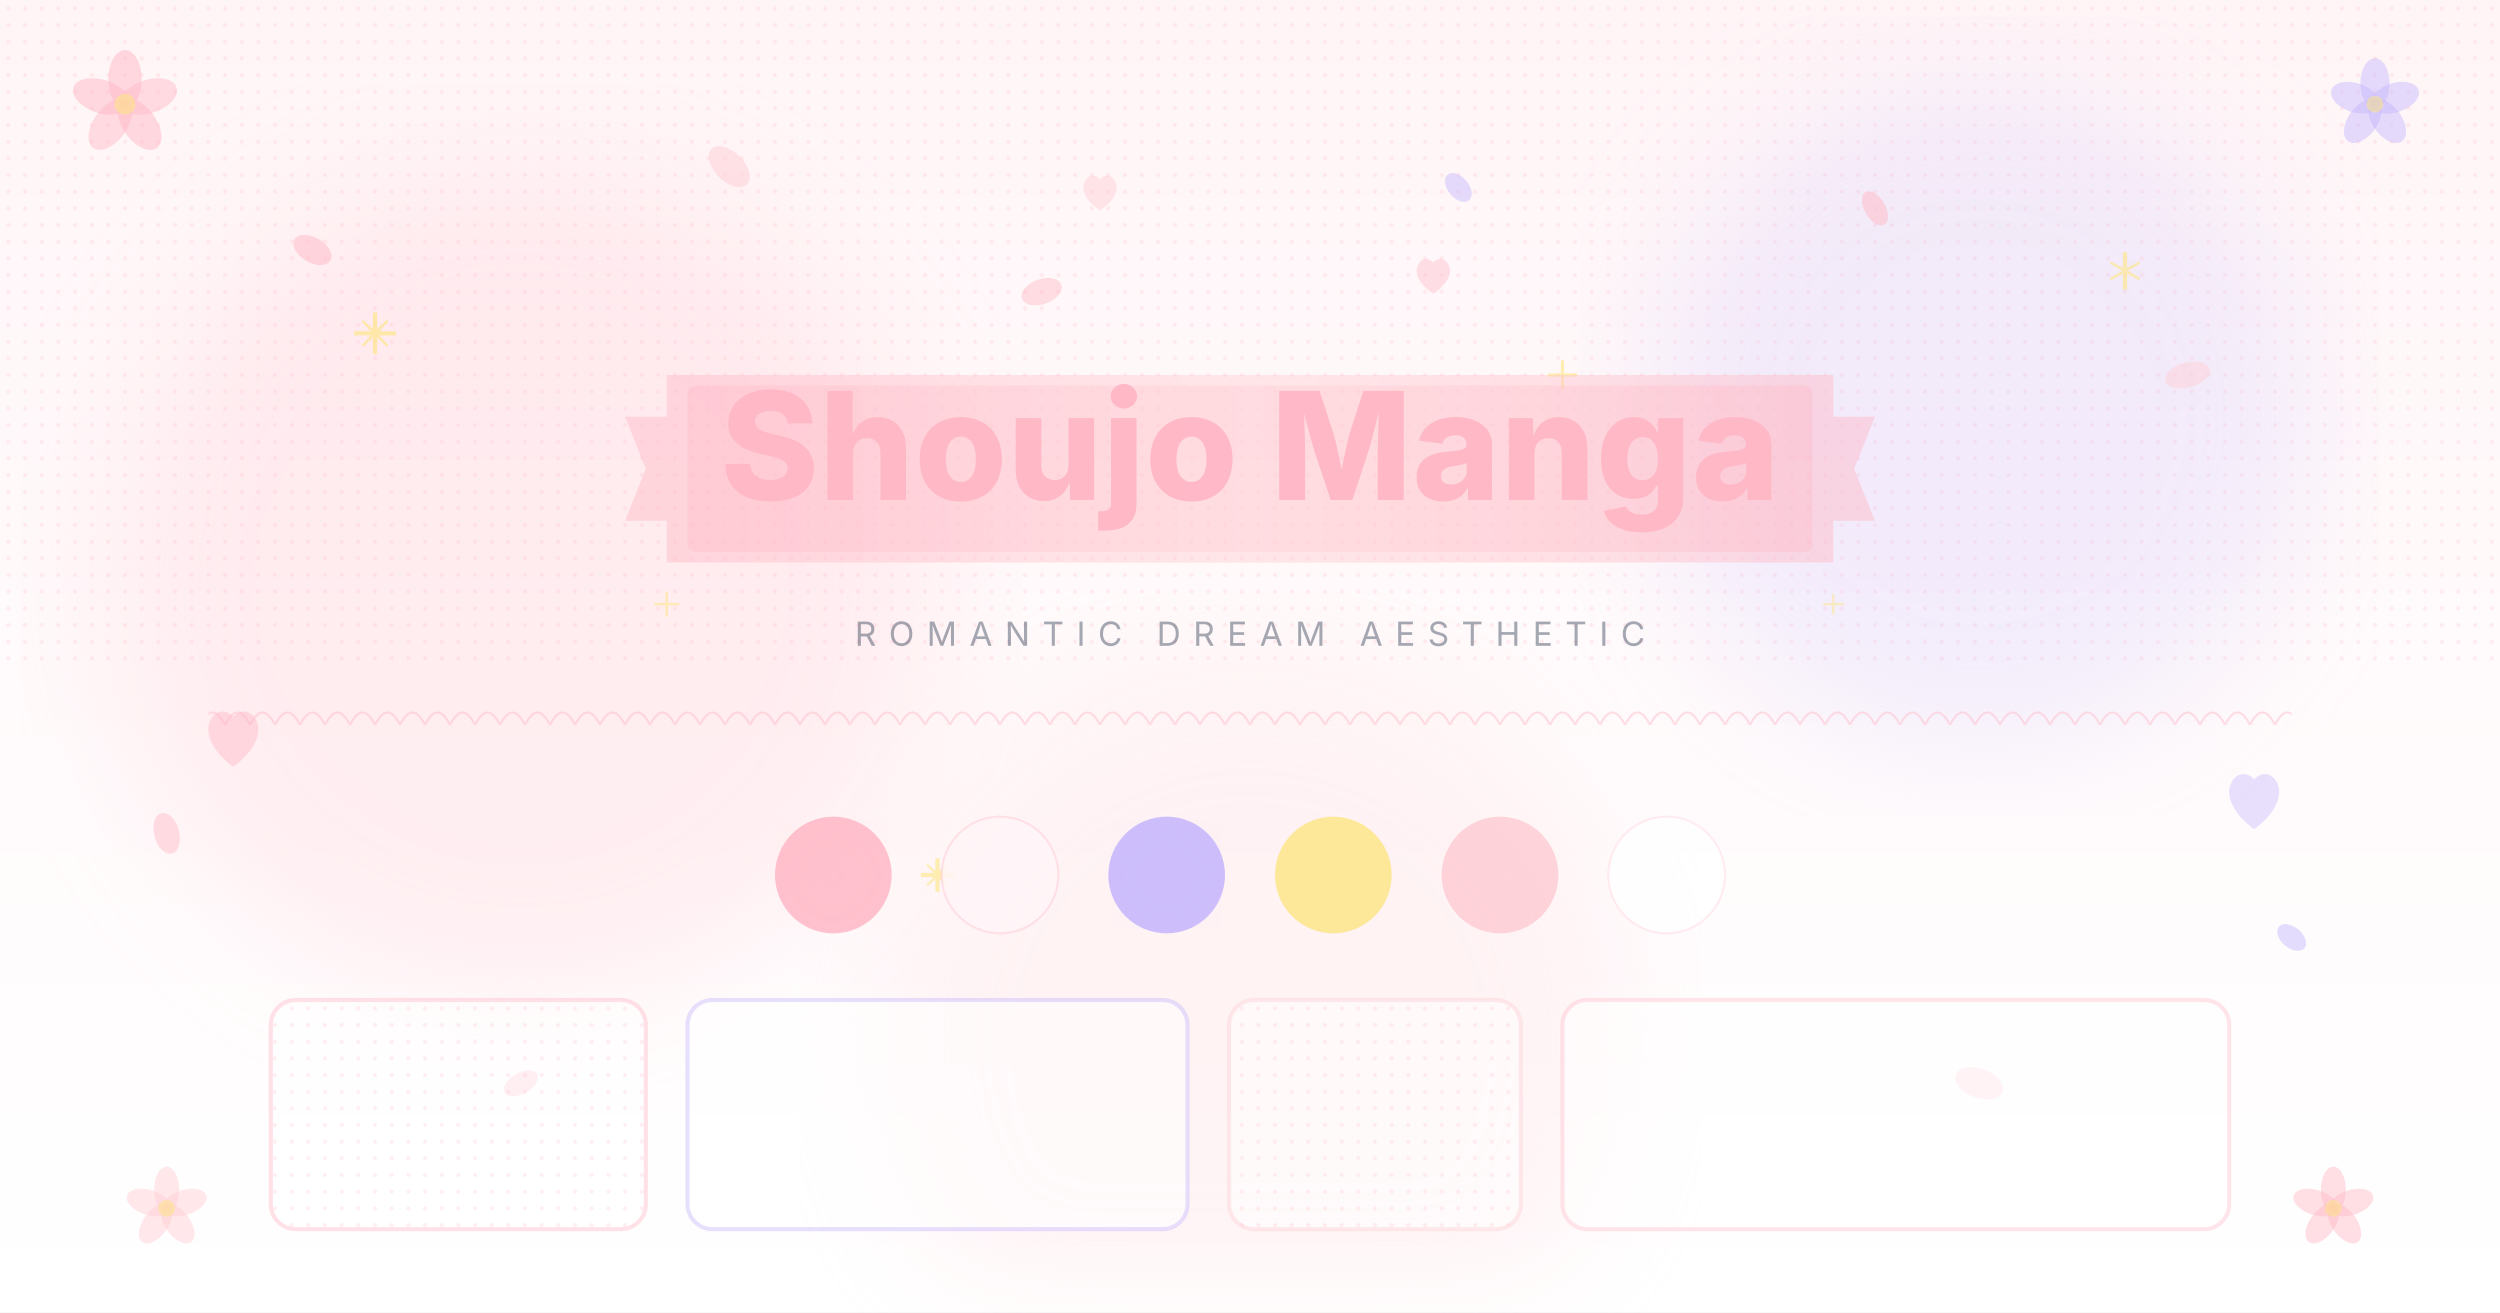
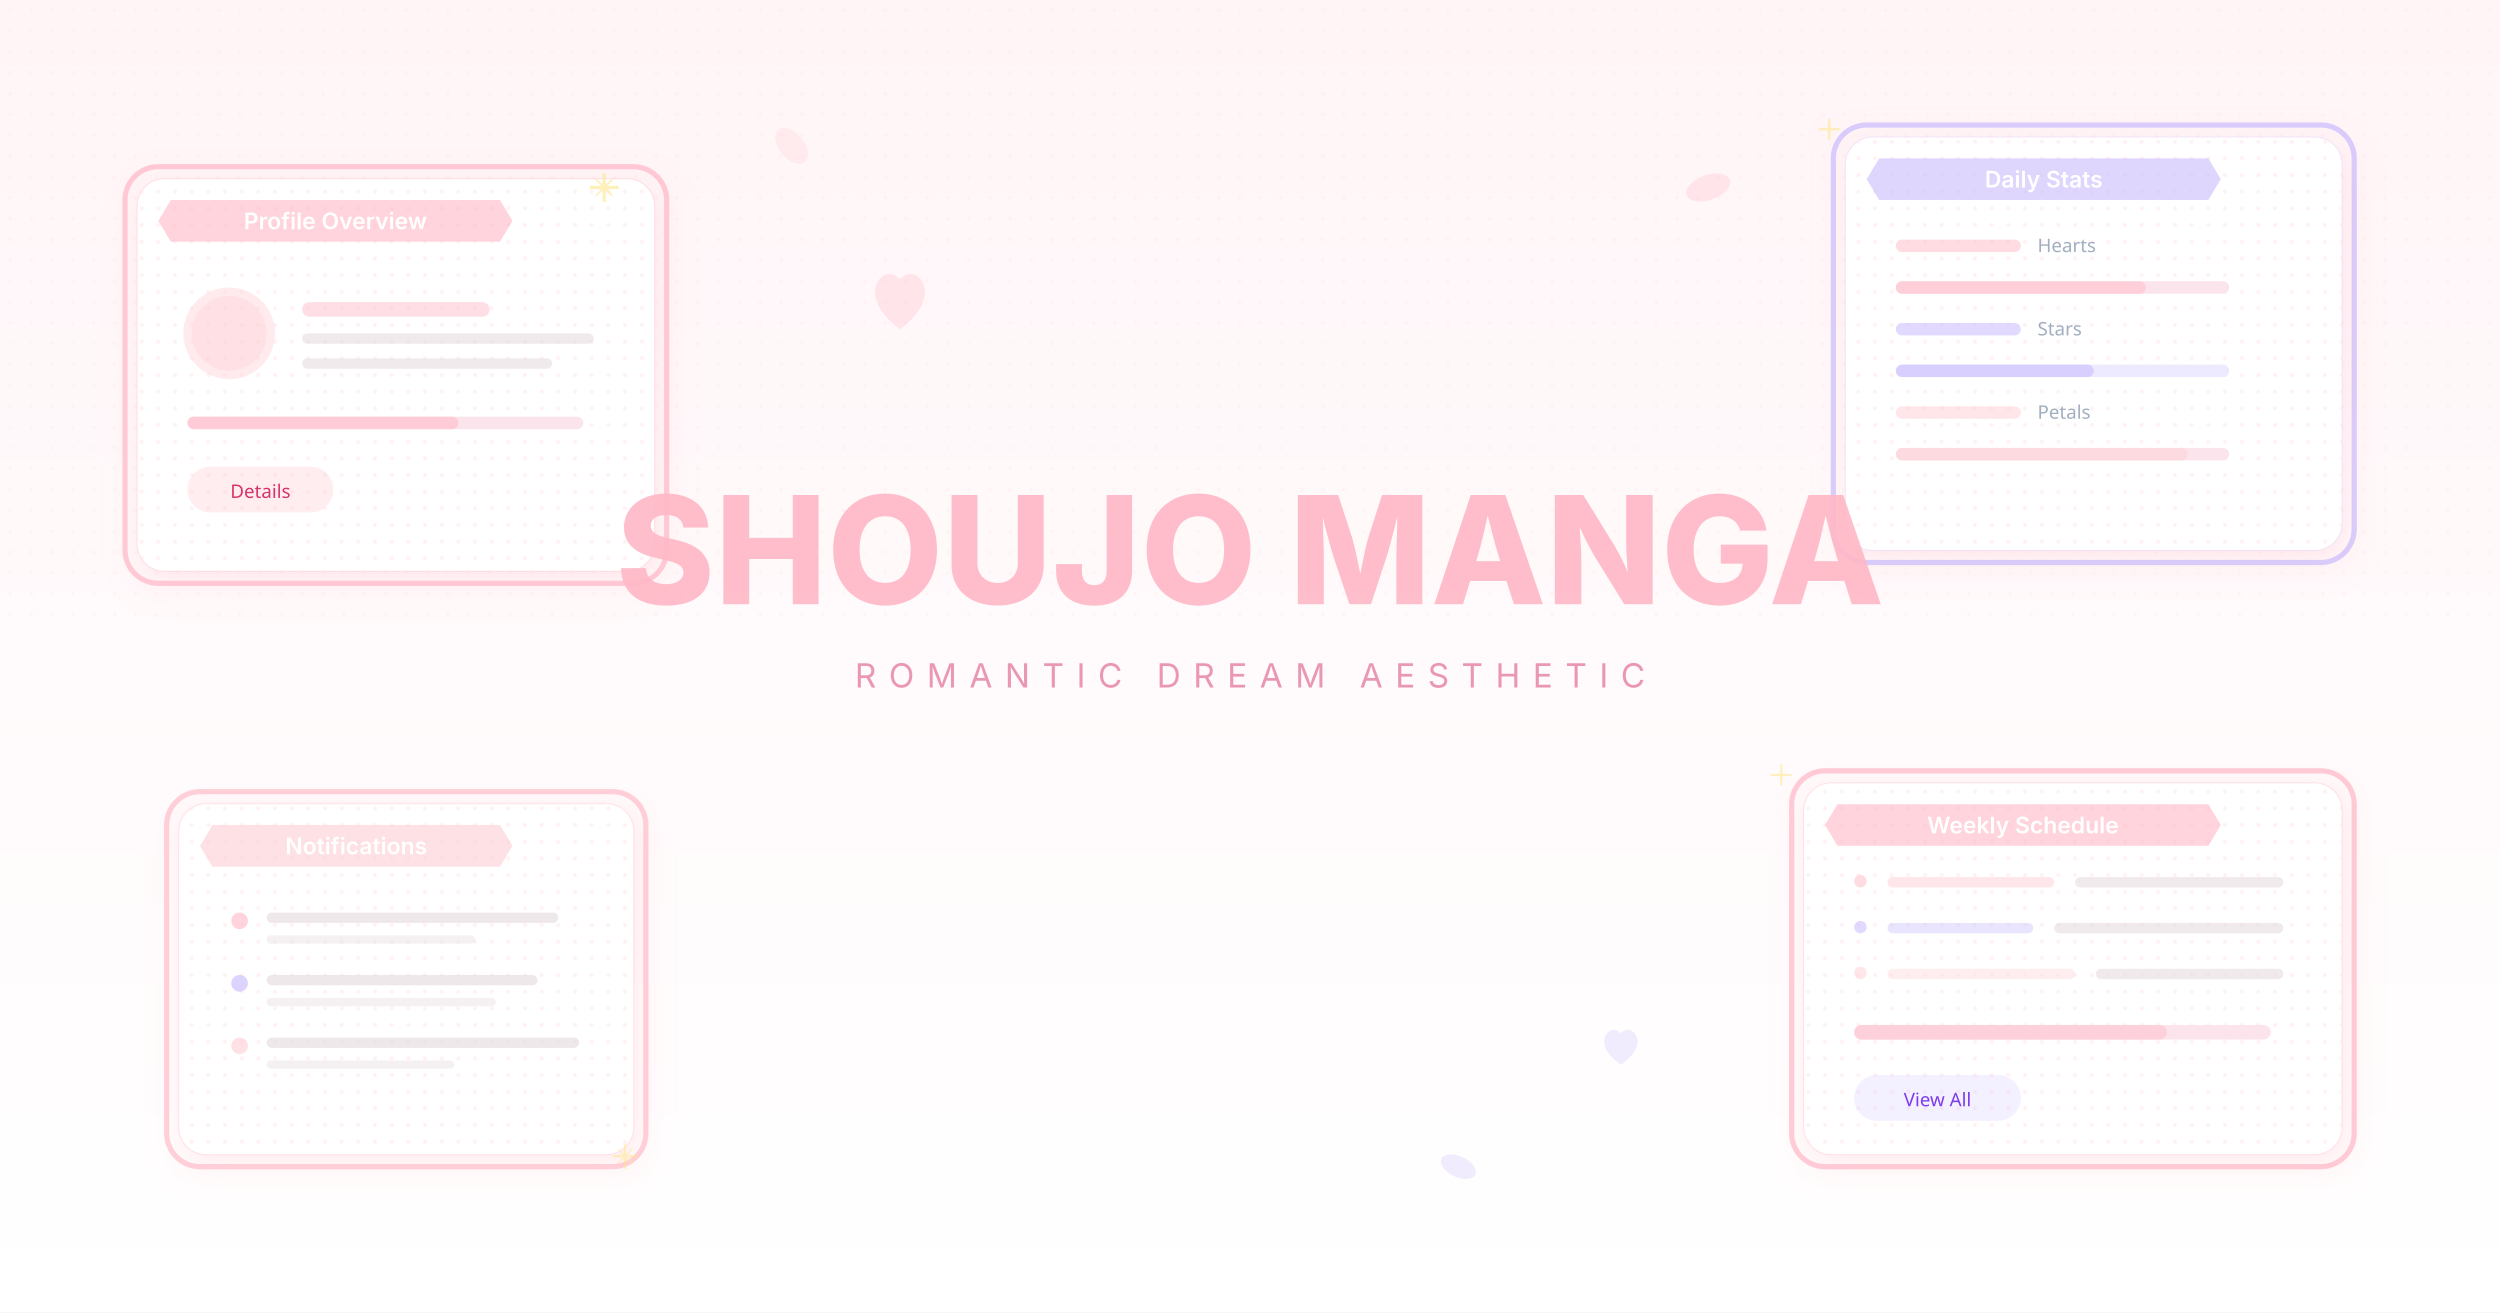
- <svg xmlns="http://www.w3.org/2000/svg" width="1200" height="630" viewBox="0 0 1200 630" fill="none">
+ <svg xmlns="http://www.w3.org/2000/svg" viewBox="0 0 1200 630">
  <defs>
    <linearGradient id="shoujoBg" x1="0" y1="0" x2="0" y2="1">
      <stop offset="0%" stop-color="#fff5f7" />
      <stop offset="100%" stop-color="#ffffff" />
    </linearGradient>
-     <linearGradient id="shoujoRibbon" x1="0" y1="0" x2="1" y2="0">
-       <stop offset="0%" stop-color="#ffb7c5" />
-       <stop offset="50%" stop-color="#fecdd3" />
-       <stop offset="100%" stop-color="#ffb7c5" />
-     </linearGradient>
-     <filter id="shoujoBlur">
-       <feGaussianBlur stdDeviation="30" />
+     <filter id="shoujoPinkShadow" x="-10%" y="-10%" width="130%" height="130%">
+       <feGaussianBlur in="SourceAlpha" stdDeviation="6" />
+       <feOffset dx="2" dy="4" result="shadow" />
+       <feFlood flood-color="#ffb7c5" flood-opacity="0.25" />
+       <feComposite in2="shadow" operator="in" />
+       <feMerge>
+         <feMergeNode />
+         <feMergeNode in="SourceGraphic" />
+       </feMerge>
    </filter>
    <filter id="shoujoGlow">
-       <feGaussianBlur stdDeviation="3" />
+       <feGaussianBlur stdDeviation="2" />
    </filter>
    <pattern id="shoujoScreentone" x="0" y="0" width="8" height="8" patternUnits="userSpaceOnUse">
-       <circle cx="4" cy="4" r="1" fill="#ffb7c5" opacity="0.22" />
+       <circle cx="4" cy="4" r="1" fill="#ffb7c5" opacity="0.18" />
    </pattern>
-     <pattern id="shoujoLace" x="0" y="0" width="24" height="12" patternUnits="userSpaceOnUse">
-       <path d="M0 12 Q6 0 12 12 Q18 0 24 12" stroke="#ffb7c5" stroke-width="1" fill="none" opacity="0.45" />
+     <pattern id="shoujoBgTone" x="0" y="0" width="10" height="10" patternUnits="userSpaceOnUse">
+       <circle cx="5" cy="5" r="0.8" fill="#ffb7c5" opacity="0.1" />
    </pattern>
  </defs>
  <rect width="1200" height="630" fill="url(#shoujoBg)" />
-   <rect x="0" y="0" width="1200" height="320" fill="url(#shoujoScreentone)" />
-   <circle cx="250" cy="280" r="200" fill="#ffb7c5" opacity="0.20" filter="url(#shoujoBlur)" />
-   <circle cx="950" cy="200" r="160" fill="#c4b5fd" opacity="0.20" filter="url(#shoujoBlur)" />
-   <circle cx="600" cy="500" r="180" fill="#fecdd3" opacity="0.20" filter="url(#shoujoBlur)" />
-   <g transform="translate(60, 50)">
-     <ellipse cx="0" cy="-12" rx="8" ry="14" fill="#ffb7c5" opacity="0.50" transform="rotate(0 0 0)" />
-     <ellipse cx="0" cy="-12" rx="8" ry="14" fill="#ffb7c5" opacity="0.45" transform="rotate(72 0 0)" />
-     <ellipse cx="0" cy="-12" rx="8" ry="14" fill="#ffb7c5" opacity="0.50" transform="rotate(144 0 0)" />
-     <ellipse cx="0" cy="-12" rx="8" ry="14" fill="#ffb7c5" opacity="0.45" transform="rotate(216 0 0)" />
-     <ellipse cx="0" cy="-12" rx="8" ry="14" fill="#ffb7c5" opacity="0.50" transform="rotate(288 0 0)" />
-     <circle cx="0" cy="0" r="5" fill="#fde68a" opacity="0.6" />
+   <rect x="0" y="0" width="1200" height="300" fill="url(#shoujoBgTone)" />
+   <ellipse cx="150" cy="100" rx="12" ry="7" fill="#ffb7c5" opacity="0.35" transform="rotate(30 150 100)" />
+   <ellipse cx="380" cy="70" rx="10" ry="6" fill="#fecdd3" opacity="0.3" transform="rotate(50 380 70)" />
+   <ellipse cx="820" cy="90" rx="11" ry="6" fill="#ffb7c5" opacity="0.3" transform="rotate(-20 820 90)" />
+   <ellipse cx="1050" cy="140" rx="9" ry="5" fill="#c4b5fd" opacity="0.25" transform="rotate(65 1050 140)" />
+   <ellipse cx="100" cy="520" rx="10" ry="6" fill="#fecdd3" opacity="0.3" transform="rotate(40 100 520)" />
+   <ellipse cx="1100" cy="500" rx="11" ry="6" fill="#ffb7c5" opacity="0.28" transform="rotate(-15 1100 500)" />
+   <ellipse cx="700" cy="560" rx="9" ry="5" fill="#c4b5fd" opacity="0.25" transform="rotate(25 700 560)" />
+   <g filter="url(#shoujoPinkShadow)">
+     <rect x="60" y="80" width="260" height="200" rx="16" fill="none" stroke="#ffb7c5" stroke-width="2.5" opacity="0.7" />
+     <rect x="66" y="86" width="248" height="188" rx="13" fill="none" stroke="#fecdd3" stroke-width="1" opacity="0.5" />
+     <rect x="66" y="86" width="248" height="188" rx="13" fill="#ffffff" />
+     <rect x="66" y="86" width="248" height="188" rx="13" fill="url(#shoujoScreentone)" />
+     <path d="M76 106 L82 96 L240 96 L246 106 L240 116 L82 116 Z" fill="#ffb7c5" opacity="0.6" />
+     <text x="161" y="110" text-anchor="middle" font-family="system-ui, -apple-system, sans-serif" font-size="11" font-weight="600" fill="#ffffff">Profile Overview</text>
+     <circle cx="110" cy="160" r="22" fill="#fecdd3" opacity="0.4" />
+     <circle cx="110" cy="160" r="18" fill="#ffb7c5" opacity="0.2" />
+     <rect x="145" y="145" width="90" height="7" rx="3.5" fill="#ffb7c5" opacity="0.45" />
+     <rect x="145" y="160" width="140" height="5" rx="2.5" fill="#e2d6d9" opacity="0.5" />
+     <rect x="145" y="172" width="120" height="5" rx="2.5" fill="#e2d6d9" opacity="0.5" />
+     <rect x="90" y="200" width="190" height="6" rx="3" fill="#fce4ec" />
+     <rect x="90" y="200" width="130" height="6" rx="3" fill="#ffb7c5" opacity="0.55" />
+     <rect x="90" y="224" width="70" height="22" rx="11" fill="#ffb7c5" opacity="0.25" />
+     <text x="125" y="239" text-anchor="middle" font-family="system-ui, sans-serif" font-size="9" fill="#d6336c" font-weight="500">Details</text>
+     <g transform="translate(290, 90)" opacity="0.6">
+       <line x1="0" y1="-7" x2="0" y2="7" stroke="#fde68a" stroke-width="1.5" />
+       <line x1="-7" y1="0" x2="7" y2="0" stroke="#fde68a" stroke-width="1.5" />
+       <line x1="-4" y1="-4" x2="4" y2="4" stroke="#fde68a" stroke-width="0.8" />
+       <line x1="4" y1="-4" x2="-4" y2="4" stroke="#fde68a" stroke-width="0.8" />
+       <circle cx="0" cy="0" r="2" fill="#fde68a" filter="url(#shoujoGlow)" />
+     </g>
  </g>
-   <g transform="translate(1140, 50)">
-     <ellipse cx="0" cy="-10" rx="7" ry="12" fill="#c4b5fd" opacity="0.45" transform="rotate(0 0 0)" />
-     <ellipse cx="0" cy="-10" rx="7" ry="12" fill="#c4b5fd" opacity="0.45" transform="rotate(72 0 0)" />
-     <ellipse cx="0" cy="-10" rx="7" ry="12" fill="#c4b5fd" opacity="0.45" transform="rotate(144 0 0)" />
-     <ellipse cx="0" cy="-10" rx="7" ry="12" fill="#c4b5fd" opacity="0.45" transform="rotate(216 0 0)" />
-     <ellipse cx="0" cy="-10" rx="7" ry="12" fill="#c4b5fd" opacity="0.45" transform="rotate(288 0 0)" />
-     <circle cx="0" cy="0" r="4" fill="#fde68a" opacity="0.55" />
+   <g filter="url(#shoujoPinkShadow)">
+     <rect x="880" y="60" width="250" height="210" rx="16" fill="none" stroke="#c4b5fd" stroke-width="2.5" opacity="0.65" />
+     <rect x="886" y="66" width="238" height="198" rx="13" fill="none" stroke="#ddd6fe" stroke-width="1" opacity="0.45" />
+     <rect x="886" y="66" width="238" height="198" rx="13" fill="#ffffff" />
+     <rect x="886" y="66" width="238" height="198" rx="13" fill="url(#shoujoScreentone)" />
+     <path d="M896 86 L902 76 L1060 76 L1066 86 L1060 96 L902 96 Z" fill="#c4b5fd" opacity="0.55" />
+     <text x="981" y="90" text-anchor="middle" font-family="system-ui, -apple-system, sans-serif" font-size="11" font-weight="600" fill="#ffffff">Daily Stats</text>
+     <rect x="910" y="115" width="60" height="6" rx="3" fill="#ffb7c5" opacity="0.5" />
+     <text x="978" y="121" font-family="system-ui, sans-serif" font-size="9" fill="#a0aec0">Hearts</text>
+     <rect x="910" y="135" width="160" height="6" rx="3" fill="#fce4ec" />
+     <rect x="910" y="135" width="120" height="6" rx="3" fill="#ffb7c5" opacity="0.5" />
+     <rect x="910" y="155" width="60" height="6" rx="3" fill="#c4b5fd" opacity="0.5" />
+     <text x="978" y="161" font-family="system-ui, sans-serif" font-size="9" fill="#a0aec0">Stars</text>
+     <rect x="910" y="175" width="160" height="6" rx="3" fill="#ede9fe" />
+     <rect x="910" y="175" width="95" height="6" rx="3" fill="#c4b5fd" opacity="0.5" />
+     <rect x="910" y="195" width="60" height="6" rx="3" fill="#fecdd3" opacity="0.5" />
+     <text x="978" y="201" font-family="system-ui, sans-serif" font-size="9" fill="#a0aec0">Petals</text>
+     <rect x="910" y="215" width="160" height="6" rx="3" fill="#fce4ec" />
+     <rect x="910" y="215" width="140" height="6" rx="3" fill="#fecdd3" opacity="0.5" />
+     <g transform="translate(878, 62)" opacity="0.55">
+       <line x1="0" y1="-5" x2="0" y2="5" stroke="#fde68a" stroke-width="1.2" />
+       <line x1="-5" y1="0" x2="5" y2="0" stroke="#fde68a" stroke-width="1.2" />
+       <circle cx="0" cy="0" r="1.5" fill="#fde68a" filter="url(#shoujoGlow)" />
+     </g>
  </g>
-   <g transform="translate(80, 580)">
-     <ellipse cx="0" cy="-9" rx="6" ry="11" fill="#fecdd3" opacity="0.45" transform="rotate(0 0 0)" />
-     <ellipse cx="0" cy="-9" rx="6" ry="11" fill="#fecdd3" opacity="0.45" transform="rotate(72 0 0)" />
-     <ellipse cx="0" cy="-9" rx="6" ry="11" fill="#fecdd3" opacity="0.45" transform="rotate(144 0 0)" />
-     <ellipse cx="0" cy="-9" rx="6" ry="11" fill="#fecdd3" opacity="0.45" transform="rotate(216 0 0)" />
-     <ellipse cx="0" cy="-9" rx="6" ry="11" fill="#fecdd3" opacity="0.45" transform="rotate(288 0 0)" />
-     <circle cx="0" cy="0" r="4" fill="#fde68a" opacity="0.55" />
+   <g filter="url(#shoujoPinkShadow)">
+     <rect x="80" y="380" width="230" height="180" rx="16" fill="none" stroke="#ffb7c5" stroke-width="2.5" opacity="0.65" />
+     <rect x="86" y="386" width="218" height="168" rx="13" fill="none" stroke="#fecdd3" stroke-width="1" opacity="0.45" />
+     <rect x="86" y="386" width="218" height="168" rx="13" fill="#ffffff" />
+     <rect x="86" y="386" width="218" height="168" rx="13" fill="url(#shoujoScreentone)" />
+     <path d="M96 406 L102 396 L240 396 L246 406 L240 416 L102 416 Z" fill="#fecdd3" opacity="0.6" />
+     <text x="171" y="410" text-anchor="middle" font-family="system-ui, -apple-system, sans-serif" font-size="11" font-weight="600" fill="#ffffff">Notifications</text>
+     <circle cx="115" cy="442" r="4" fill="#ffb7c5" opacity="0.6" />
+     <rect x="128" y="438" width="140" height="5" rx="2.5" fill="#e2d6d9" opacity="0.55" />
+     <rect x="128" y="449" width="100" height="4" rx="2" fill="#e2d6d9" opacity="0.35" />
+     <circle cx="115" cy="472" r="4" fill="#c4b5fd" opacity="0.6" />
+     <rect x="128" y="468" width="130" height="5" rx="2.5" fill="#e2d6d9" opacity="0.55" />
+     <rect x="128" y="479" width="110" height="4" rx="2" fill="#e2d6d9" opacity="0.35" />
+     <circle cx="115" cy="502" r="4" fill="#fecdd3" opacity="0.6" />
+     <rect x="128" y="498" width="150" height="5" rx="2.5" fill="#e2d6d9" opacity="0.55" />
+     <rect x="128" y="509" width="90" height="4" rx="2" fill="#e2d6d9" opacity="0.35" />
+     <g transform="translate(300, 555)" opacity="0.5">
+       <line x1="0" y1="-6" x2="0" y2="6" stroke="#fde68a" stroke-width="1.2" />
+       <line x1="-6" y1="0" x2="6" y2="0" stroke="#fde68a" stroke-width="1.2" />
+       <line x1="-3.5" y1="-3.5" x2="3.5" y2="3.5" stroke="#fde68a" stroke-width="0.7" />
+       <line x1="3.5" y1="-3.5" x2="-3.5" y2="3.5" stroke="#fde68a" stroke-width="0.7" />
+       <circle cx="0" cy="0" r="1.8" fill="#fde68a" filter="url(#shoujoGlow)" />
+     </g>
  </g>
-   <g transform="translate(1120, 580)">
-     <ellipse cx="0" cy="-9" rx="6" ry="11" fill="#ffb7c5" opacity="0.45" transform="rotate(0 0 0)" />
-     <ellipse cx="0" cy="-9" rx="6" ry="11" fill="#ffb7c5" opacity="0.45" transform="rotate(72 0 0)" />
-     <ellipse cx="0" cy="-9" rx="6" ry="11" fill="#ffb7c5" opacity="0.45" transform="rotate(144 0 0)" />
-     <ellipse cx="0" cy="-9" rx="6" ry="11" fill="#ffb7c5" opacity="0.45" transform="rotate(216 0 0)" />
-     <ellipse cx="0" cy="-9" rx="6" ry="11" fill="#ffb7c5" opacity="0.45" transform="rotate(288 0 0)" />
-     <circle cx="0" cy="0" r="4" fill="#fde68a" opacity="0.55" />
+   <g filter="url(#shoujoPinkShadow)">
+     <rect x="860" y="370" width="270" height="190" rx="16" fill="none" stroke="#ffb7c5" stroke-width="2.5" opacity="0.7" />
+     <rect x="866" y="376" width="258" height="178" rx="13" fill="none" stroke="#fecdd3" stroke-width="1" opacity="0.5" />
+     <rect x="866" y="376" width="258" height="178" rx="13" fill="#ffffff" />
+     <rect x="866" y="376" width="258" height="178" rx="13" fill="url(#shoujoScreentone)" />
+     <path d="M876 396 L882 386 L1060 386 L1066 396 L1060 406 L882 406 Z" fill="#ffb7c5" opacity="0.6" />
+     <text x="971" y="400" text-anchor="middle" font-family="system-ui, -apple-system, sans-serif" font-size="11" font-weight="600" fill="#ffffff">Weekly Schedule</text>
+     <rect x="890" y="420" width="6" height="6" rx="3" fill="#ffb7c5" opacity="0.5" />
+     <rect x="906" y="421" width="80" height="5" rx="2.5" fill="#ffb7c5" opacity="0.35" />
+     <rect x="996" y="421" width="100" height="5" rx="2.5" fill="#e2d6d9" opacity="0.5" />
+     <rect x="890" y="442" width="6" height="6" rx="3" fill="#c4b5fd" opacity="0.5" />
+     <rect x="906" y="443" width="70" height="5" rx="2.5" fill="#c4b5fd" opacity="0.35" />
+     <rect x="986" y="443" width="110" height="5" rx="2.5" fill="#e2d6d9" opacity="0.5" />
+     <rect x="890" y="464" width="6" height="6" rx="3" fill="#fecdd3" opacity="0.5" />
+     <rect x="906" y="465" width="90" height="5" rx="2.5" fill="#fecdd3" opacity="0.35" />
+     <rect x="1006" y="465" width="90" height="5" rx="2.5" fill="#e2d6d9" opacity="0.5" />
+     <rect x="890" y="492" width="200" height="7" rx="3.5" fill="#fce4ec" />
+     <rect x="890" y="492" width="150" height="7" rx="3.5" fill="#ffb7c5" opacity="0.45" />
+     <rect x="890" y="516" width="80" height="22" rx="11" fill="#c4b5fd" opacity="0.2" />
+     <text x="930" y="531" text-anchor="middle" font-family="system-ui, sans-serif" font-size="9" fill="#7c3aed" font-weight="500">View All</text>
+     <g transform="translate(855, 372)" opacity="0.55">
+       <line x1="0" y1="-5" x2="0" y2="5" stroke="#fde68a" stroke-width="1" />
+       <line x1="-5" y1="0" x2="5" y2="0" stroke="#fde68a" stroke-width="1" />
+       <circle cx="0" cy="0" r="1.5" fill="#fde68a" filter="url(#shoujoGlow)" />
+     </g>
  </g>
-   <ellipse cx="150" cy="120" rx="10" ry="6" fill="#ffb7c5" opacity="0.50" transform="rotate(30 150 120)" />
-   <ellipse cx="350" cy="80" rx="12" ry="7" fill="#fecdd3" opacity="0.50" transform="rotate(45 350 80)" />
-   <ellipse cx="900" cy="100" rx="9" ry="5" fill="#ffb7c5" opacity="0.50" transform="rotate(60 900 100)" />
-   <ellipse cx="1050" cy="180" rx="11" ry="6" fill="#fecdd3" opacity="0.45" transform="rotate(-15 1050 180)" />
-   <ellipse cx="80" cy="400" rx="10" ry="6" fill="#ffb7c5" opacity="0.45" transform="rotate(75 80 400)" />
-   <ellipse cx="1100" cy="450" rx="8" ry="5" fill="#c4b5fd" opacity="0.45" transform="rotate(40 1100 450)" />
-   <ellipse cx="250" cy="520" rx="9" ry="5" fill="#ffb7c5" opacity="0.45" transform="rotate(-30 250 520)" />
-   <ellipse cx="950" cy="520" rx="12" ry="7" fill="#fecdd3" opacity="0.45" transform="rotate(20 950 520)" />
-   <ellipse cx="500" cy="140" rx="10" ry="6" fill="#ffb7c5" opacity="0.45" transform="rotate(-20 500 140)" />
-   <ellipse cx="700" cy="90" rx="8" ry="5" fill="#c4b5fd" opacity="0.45" transform="rotate(50 700 90)" />
-   <g transform="translate(180, 160)" opacity="0.70">
-     <line x1="0" y1="-10" x2="0" y2="10" stroke="#fde68a" stroke-width="2" />
-     <line x1="-10" y1="0" x2="10" y2="0" stroke="#fde68a" stroke-width="2" />
-     <line x1="-6" y1="-6" x2="6" y2="6" stroke="#fde68a" stroke-width="1.2" />
-     <line x1="6" y1="-6" x2="-6" y2="6" stroke="#fde68a" stroke-width="1.2" />
-     <circle cx="0" cy="0" r="3" fill="#fde68a" filter="url(#shoujoGlow)" />
-   </g>
-   <g transform="translate(1020, 130)" opacity="0.65">
-     <line x1="0" y1="-9" x2="0" y2="9" stroke="#fde68a" stroke-width="2" />
-     <line x1="-7" y1="-4" x2="7" y2="4" stroke="#fde68a" stroke-width="1.2" />
-     <line x1="7" y1="-4" x2="-7" y2="4" stroke="#fde68a" stroke-width="1.2" />
-     <circle cx="0" cy="0" r="2.5" fill="#fde68a" filter="url(#shoujoGlow)" />
-   </g>
-   <g transform="translate(750, 180)" opacity="0.65">
-     <line x1="0" y1="-7" x2="0" y2="7" stroke="#fde68a" stroke-width="1.5" />
-     <line x1="-7" y1="0" x2="7" y2="0" stroke="#fde68a" stroke-width="1.5" />
-     <circle cx="0" cy="0" r="2" fill="#fde68a" filter="url(#shoujoGlow)" />
-   </g>
-   <g transform="translate(450, 420)" opacity="0.65">
-     <line x1="0" y1="-8" x2="0" y2="8" stroke="#fde68a" stroke-width="2" />
-     <line x1="-8" y1="0" x2="8" y2="0" stroke="#fde68a" stroke-width="2" />
-     <line x1="-5" y1="-5" x2="5" y2="5" stroke="#fde68a" stroke-width="1" />
-     <line x1="5" y1="-5" x2="-5" y2="5" stroke="#fde68a" stroke-width="1" />
-     <circle cx="0" cy="0" r="2.5" fill="#fde68a" filter="url(#shoujoGlow)" />
-   </g>
-   <g transform="translate(320, 290)" opacity="0.55">
-     <line x1="0" y1="-6" x2="0" y2="6" stroke="#fde68a" stroke-width="1.2" />
-     <line x1="-6" y1="0" x2="6" y2="0" stroke="#fde68a" stroke-width="1.2" />
-     <circle cx="0" cy="0" r="2" fill="#fde68a" filter="url(#shoujoGlow)" />
-   </g>
-   <g transform="translate(880, 290)" opacity="0.55">
-     <line x1="0" y1="-5" x2="0" y2="5" stroke="#fde68a" stroke-width="1" />
-     <line x1="-5" y1="0" x2="5" y2="0" stroke="#fde68a" stroke-width="1" />
-     <circle cx="0" cy="0" r="1.5" fill="#fde68a" filter="url(#shoujoGlow)" />
-   </g>
-   <path d="M100 350 C100 344, 106 338, 112 344 C118 338, 124 344, 124 350 C124 360, 112 368, 112 368 C112 368, 100 360, 100 350Z" fill="#ffb7c5" opacity="0.45" />
-   <path d="M1070 380 C1070 374, 1076 368, 1082 374 C1088 368, 1094 374, 1094 380 C1094 390, 1082 398, 1082 398 C1082 398, 1070 390, 1070 380Z" fill="#c4b5fd" opacity="0.40" />
-   <path d="M520 90 C520 86, 524 82, 528 86 C532 82, 536 86, 536 90 C536 96, 528 101, 528 101 C528 101, 520 96, 520 90Z" fill="#fecdd3" opacity="0.45" />
-   <path d="M680 130 C680 126, 684 122, 688 126 C692 122, 696 126, 696 130 C696 136, 688 141, 688 141 C688 141, 680 136, 680 130Z" fill="#ffb7c5" opacity="0.40" />
-   <path d="M300 200 L320 200 L320 180 L880 180 L880 200 L900 200 L890 225 L900 250 L880 250 L880 270 L320 270 L320 250 L300 250 L310 225Z" fill="url(#shoujoRibbon)" opacity="0.45" />
-   <rect x="330" y="185" width="540" height="80" rx="4" fill="url(#shoujoRibbon)" opacity="0.35" />
-   <text x="600" y="240" font-family="system-ui, -apple-system, 'Segoe UI', sans-serif" font-size="72" font-weight="800" fill="#ffb7c5" text-anchor="middle" opacity="0.95">Shoujo Manga</text>
-   <text x="600" y="310" font-family="system-ui, -apple-system, sans-serif" font-size="16" fill="#4a5568" text-anchor="middle" opacity="0.50" letter-spacing="6">ROMANTIC DREAM AESTHETIC</text>
-   <rect x="100" y="340" width="1000" height="12" fill="url(#shoujoLace)" />
-   <circle cx="400" cy="420" r="28" fill="#ffb7c5" opacity="0.85" />
-   <circle cx="480" cy="420" r="28" fill="#fff5f7" opacity="0.85" stroke="#ffb7c5" stroke-width="1" stroke-opacity="0.4" />
-   <circle cx="560" cy="420" r="28" fill="#c4b5fd" opacity="0.85" />
-   <circle cx="640" cy="420" r="28" fill="#fde68a" opacity="0.85" />
-   <circle cx="720" cy="420" r="28" fill="#fecdd3" opacity="0.85" />
-   <circle cx="800" cy="420" r="28" fill="white" opacity="0.85" stroke="#ffb7c5" stroke-width="1" stroke-opacity="0.3" />
-   <circle cx="400" cy="420" r="22" fill="#ffb7c5" opacity="0.20" filter="url(#shoujoBlur)" />
-   <circle cx="560" cy="420" r="22" fill="#c4b5fd" opacity="0.20" filter="url(#shoujoBlur)" />
-   <rect x="130" y="480" width="180" height="110" rx="12" stroke="#ffb7c5" stroke-width="2" stroke-opacity="0.40" fill="white" fill-opacity="0.5" />
-   <rect x="330" y="480" width="240" height="110" rx="12" stroke="#c4b5fd" stroke-width="2" stroke-opacity="0.40" fill="white" fill-opacity="0.5" />
-   <rect x="590" y="480" width="140" height="110" rx="12" stroke="#fecdd3" stroke-width="2" stroke-opacity="0.40" fill="white" fill-opacity="0.5" />
-   <rect x="750" y="480" width="320" height="110" rx="12" stroke="#ffb7c5" stroke-width="2" stroke-opacity="0.35" fill="white" fill-opacity="0.5" />
-   <rect x="130" y="480" width="180" height="110" rx="12" fill="url(#shoujoScreentone)" />
-   <rect x="590" y="480" width="140" height="110" rx="12" fill="url(#shoujoScreentone)" />
+   <path d="M420 140 C420 134, 426 128, 432 134 C438 128, 444 134, 444 140 C444 150, 432 158, 432 158 C432 158, 420 150, 420 140Z" fill="#ffb7c5" opacity="0.3" />
+   <path d="M770 500 C770 496, 774 492, 778 496 C782 492, 786 496, 786 500 C786 506, 778 511, 778 511 C778 511, 770 506, 770 500Z" fill="#c4b5fd" opacity="0.25" />
+   <text x="600" y="290" text-anchor="middle" font-family="system-ui, -apple-system, 'Segoe UI', sans-serif" font-size="72" font-weight="800" fill="#ffb7c5" opacity="0.9">SHOUJO MANGA</text>
+   <text x="600" y="330" text-anchor="middle" font-family="system-ui, -apple-system, sans-serif" font-size="16" font-weight="400" fill="#d6336c" letter-spacing="6" opacity="0.5">ROMANTIC DREAM AESTHETIC</text>
</svg>
